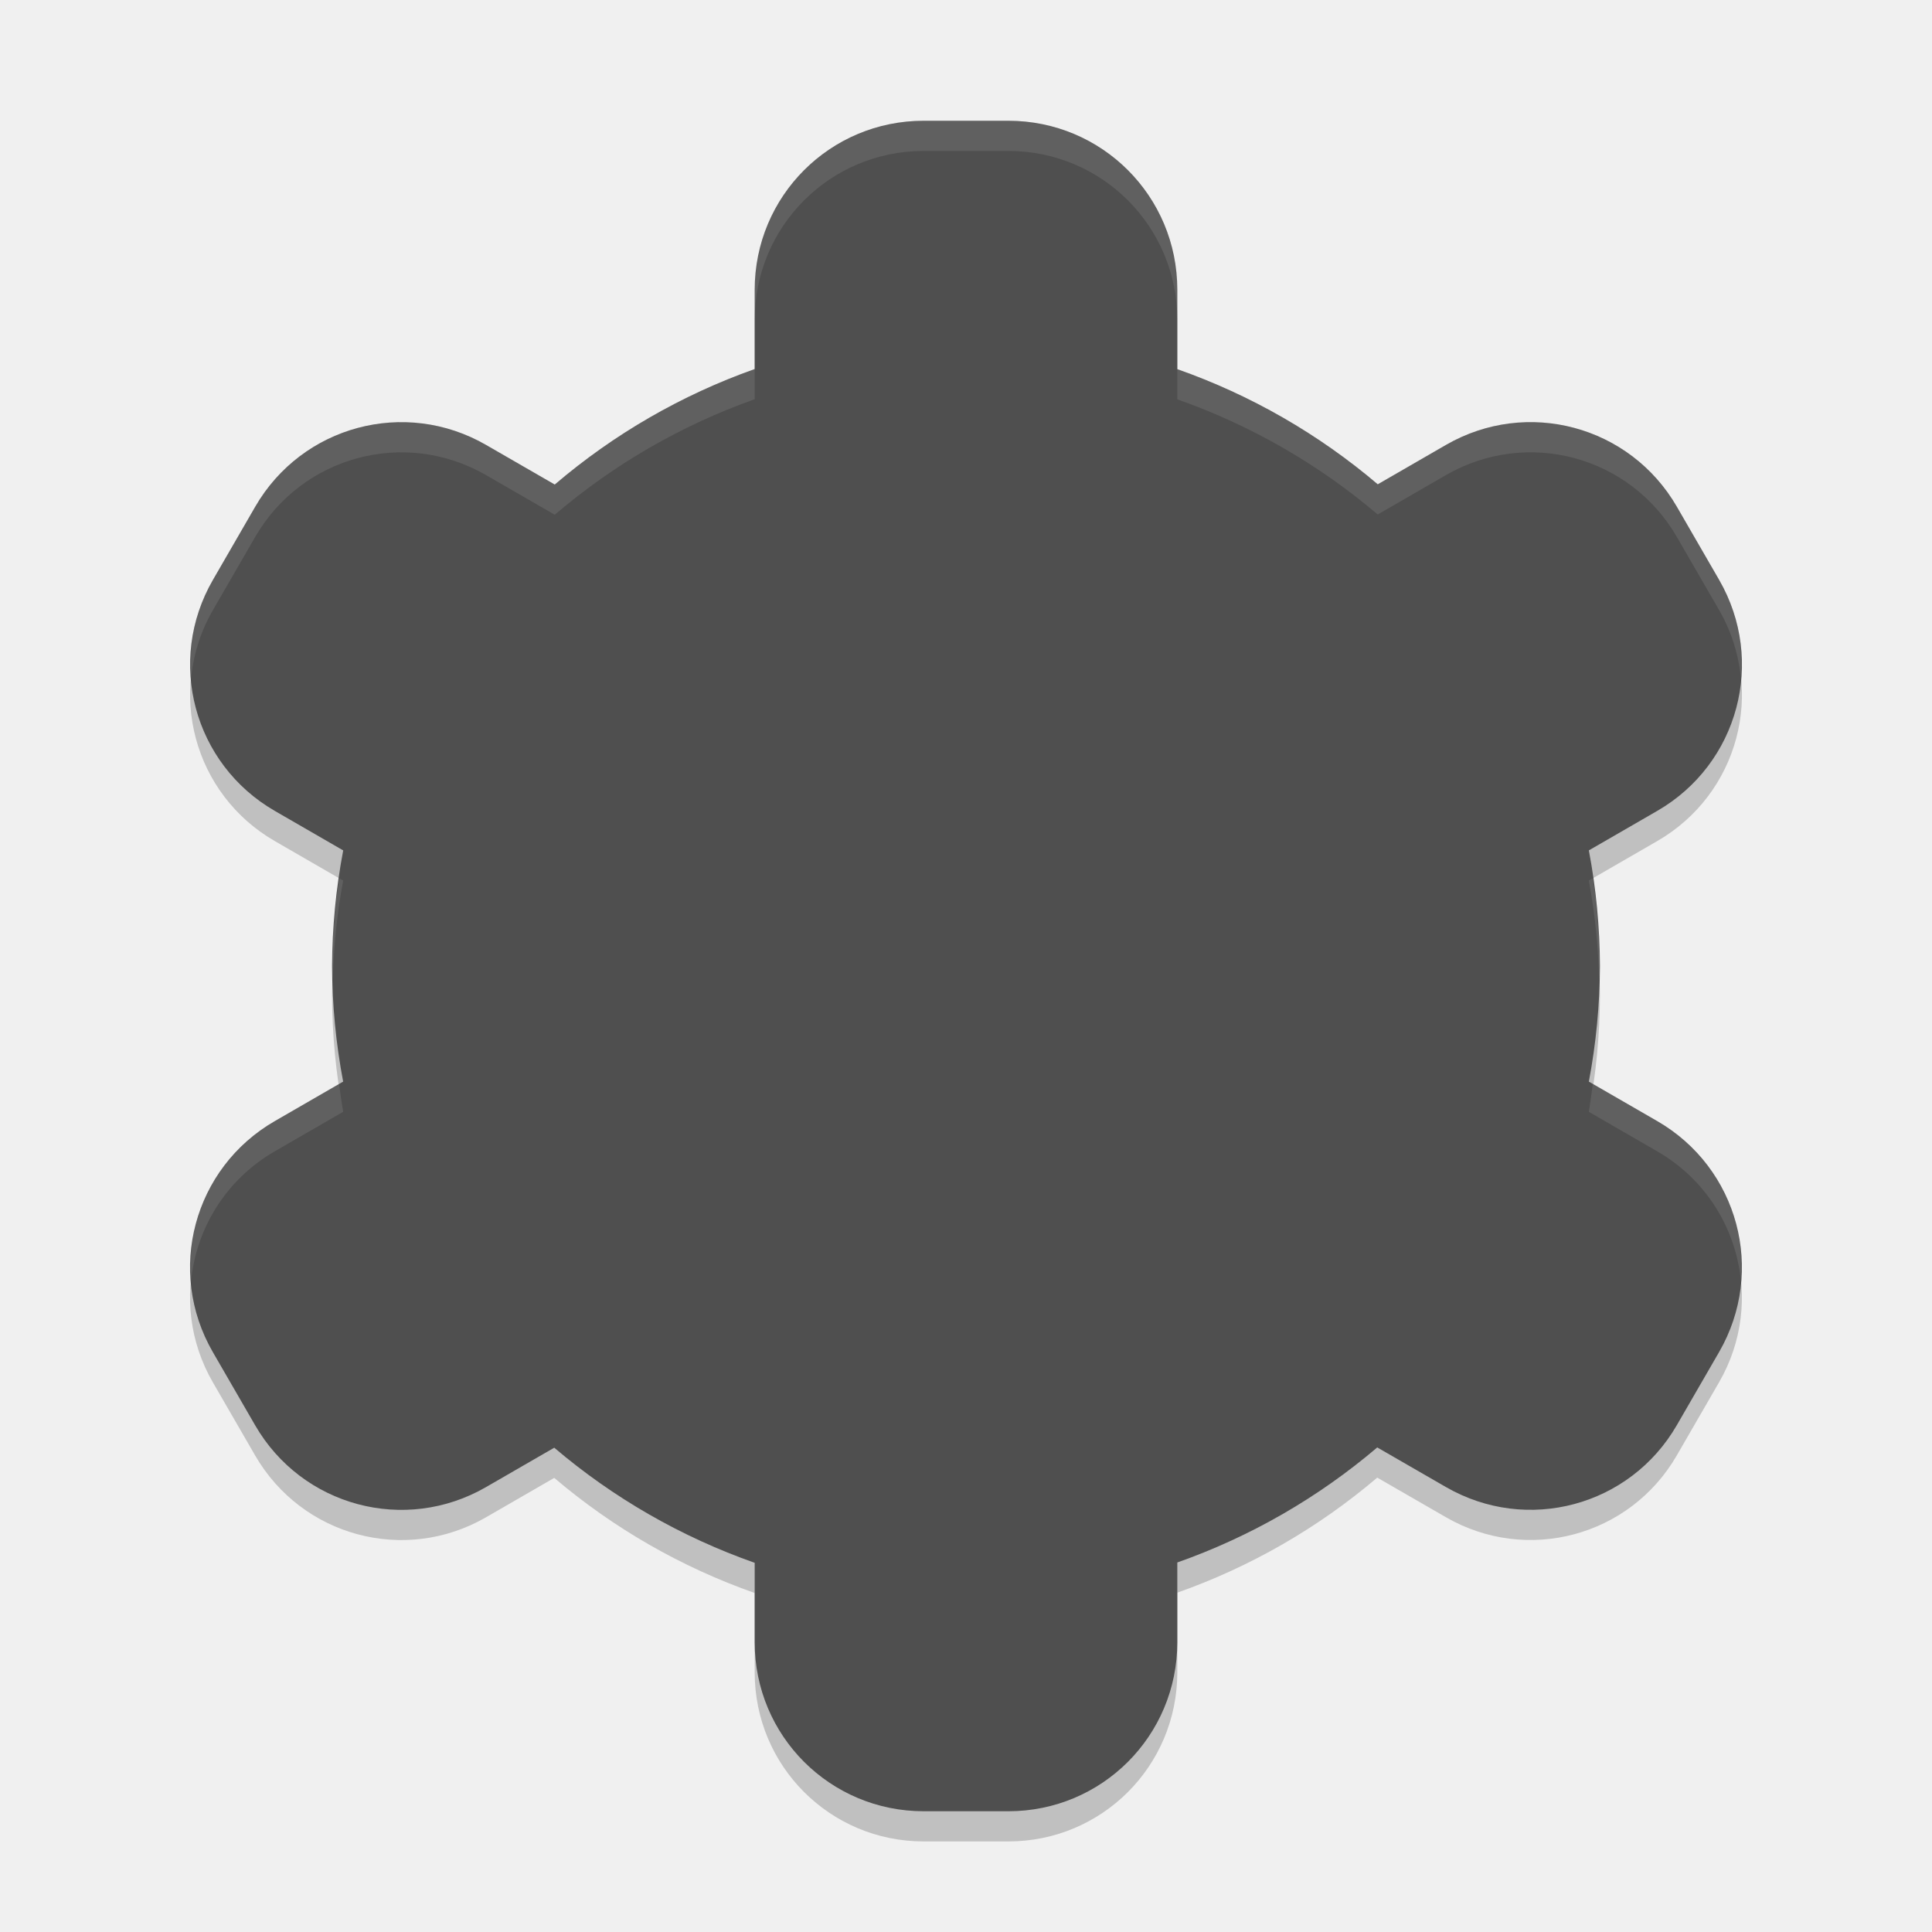
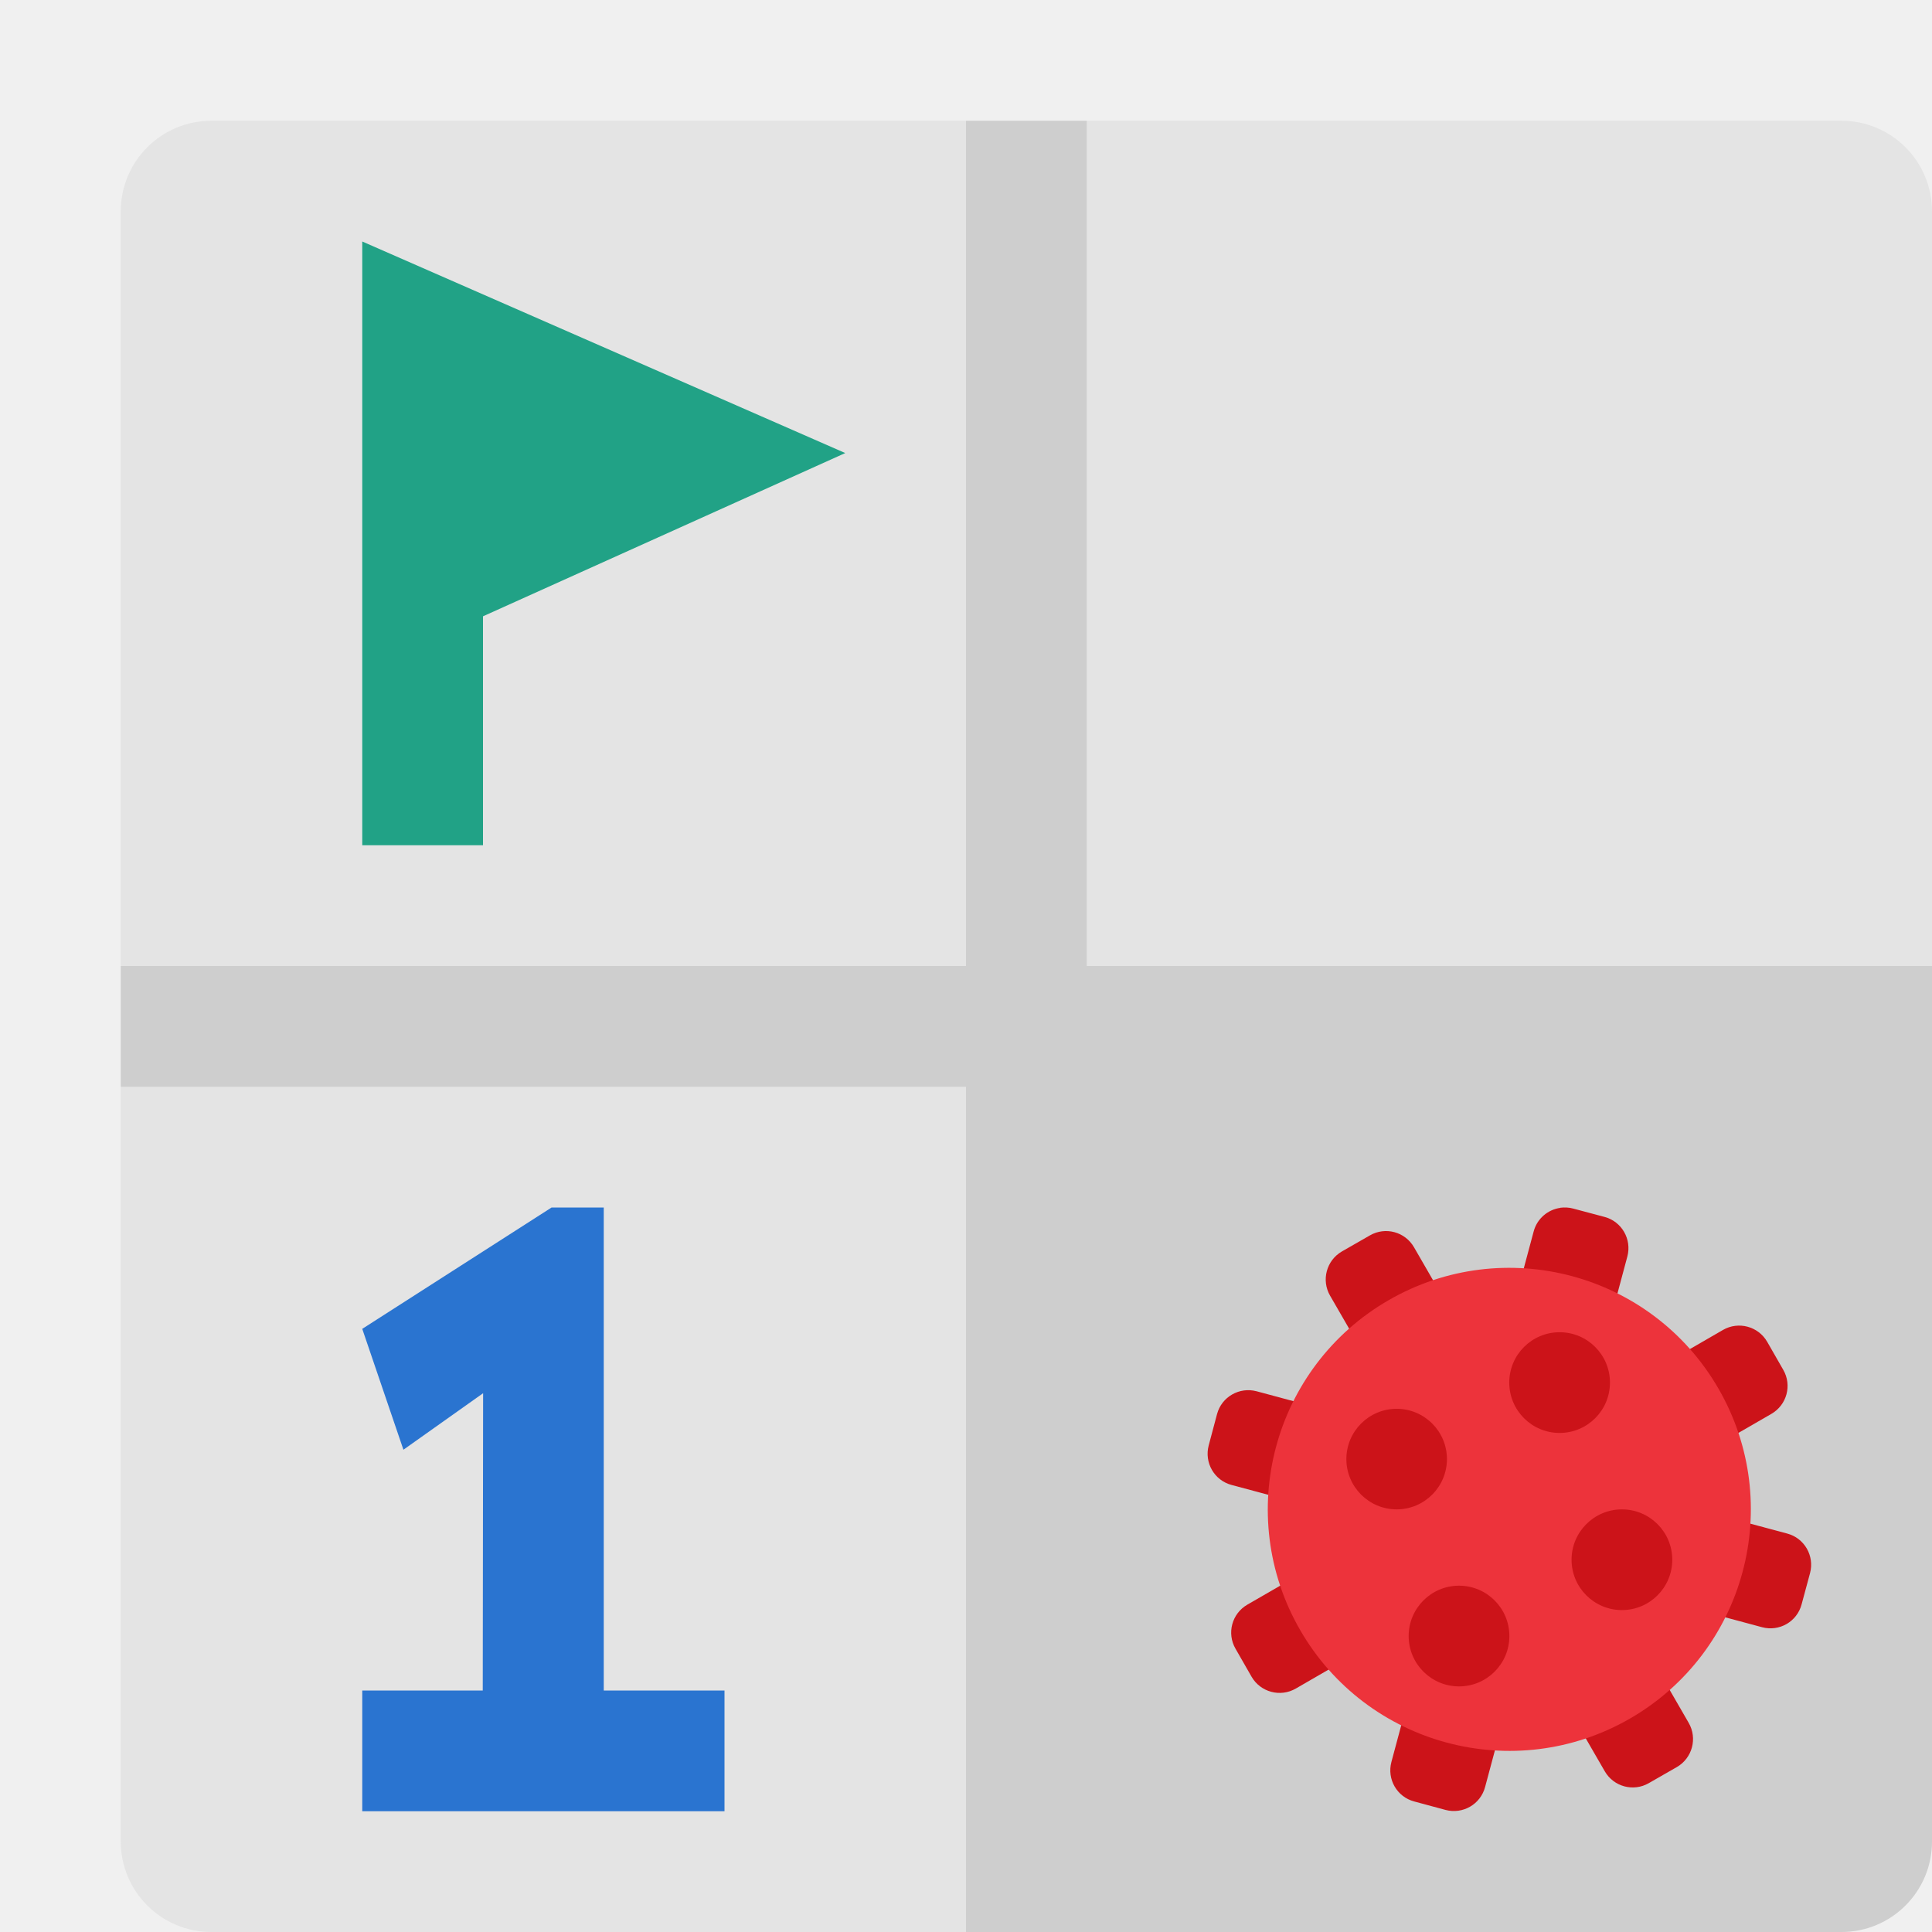
- <svg xmlns="http://www.w3.org/2000/svg" width="64" height="64" version="1">
-   <path style="opacity:0.2" d="M 30.6,5 C 27.497,5 25,7.497 25,10.6 v 2.625 a 21,21 0 0 0 -6.623,3.826 l -2.275,-1.312 c -2.687,-1.551 -6.099,-0.636 -7.65,2.051 l -1.4,2.422 c -1.551,2.687 -0.636,6.099 2.051,7.65 l 2.266,1.309 A 21,21 0 0 0 11,33 a 21,21 0 0 0 0.367,3.83 l -2.266,1.309 c -2.687,1.551 -3.602,4.964 -2.051,7.65 l 1.4,2.422 c 1.551,2.687 4.964,3.602 7.65,2.051 l 2.26,-1.305 A 21,21 0 0 0 25,52.77 v 2.631 C 25,58.503 27.497,61 30.6,61 h 2.801 C 36.503,61 39,58.503 39,55.4 v -2.641 a 21,21 0 0 0 6.623,-3.811 l 2.275,1.312 c 2.687,1.551 6.099,0.636 7.65,-2.051 l 1.4,-2.422 c 1.551,-2.687 0.636,-6.099 -2.051,-7.65 L 52.633,36.83 A 21,21 0 0 0 53,33 21,21 0 0 0 52.633,29.17 l 2.266,-1.309 c 2.687,-1.551 3.602,-4.964 2.051,-7.65 l -1.4,-2.422 c -1.551,-2.687 -4.964,-3.602 -7.65,-2.051 l -2.26,1.305 A 21,21 0 0 0 39,13.229 V 10.6 C 39,7.497 36.503,5 33.4,5 Z" />
-   <path style="fill:#4f4f4f" d="M 30.6,4 C 27.497,4 25,6.497 25,9.6 v 2.625 a 21,21 0 0 0 -6.623,3.826 l -2.275,-1.312 c -2.687,-1.551 -6.099,-0.636 -7.65,2.051 l -1.4,2.422 c -1.551,2.687 -0.636,6.099 2.051,7.65 l 2.266,1.309 A 21,21 0 0 0 11,32 a 21,21 0 0 0 0.367,3.83 l -2.266,1.309 c -2.687,1.551 -3.602,4.964 -2.051,7.65 l 1.4,2.422 c 1.551,2.687 4.964,3.602 7.65,2.051 l 2.26,-1.305 A 21,21 0 0 0 25,51.77 v 2.631 C 25,57.503 27.497,60 30.6,60 h 2.801 C 36.503,60 39,57.503 39,54.4 v -2.641 a 21,21 0 0 0 6.623,-3.811 l 2.275,1.312 c 2.687,1.551 6.099,0.636 7.65,-2.051 l 1.4,-2.422 c 1.551,-2.687 0.636,-6.099 -2.051,-7.65 L 52.633,35.83 A 21,21 0 0 0 53,32 21,21 0 0 0 52.633,28.17 l 2.266,-1.309 c 2.687,-1.551 3.602,-4.964 2.051,-7.65 l -1.4,-2.422 c -1.551,-2.687 -4.964,-3.602 -7.65,-2.051 l -2.26,1.305 A 21,21 0 0 0 39,12.229 V 9.6 C 39,6.497 36.503,4 33.4,4 Z" />
-   <path style="opacity:0.1;fill:#ffffff" d="M 30.6,4 C 27.497,4 25,6.497 25,9.6 V 10.6 C 25,7.497 27.497,5 30.6,5 h 2.801 C 36.503,5 39,7.497 39,10.6 V 9.6 C 39,6.497 36.503,4 33.4,4 Z M 25,12.225 a 21,21 0 0 0 -6.623,3.826 l -2.275,-1.312 c -2.687,-1.551 -6.099,-0.636 -7.65,2.051 l -1.4,2.422 c -0.603,1.045 -0.829,2.2 -0.727,3.312 0.07,-0.79 0.303,-1.578 0.727,-2.312 l 1.4,-2.422 c 1.551,-2.687 4.964,-3.602 7.65,-2.051 l 2.275,1.312 A 21,21 0 0 1 25,13.225 Z m 14,0.004 v 1 a 21,21 0 0 1 6.639,3.814 l 2.26,-1.305 c 2.687,-1.551 6.099,-0.636 7.65,2.051 l 1.4,2.422 c 0.424,0.734 0.657,1.523 0.727,2.312 0.102,-1.112 -0.123,-2.267 -0.727,-3.312 l -1.4,-2.422 c -1.551,-2.687 -4.964,-3.602 -7.65,-2.051 l -2.26,1.305 A 21,21 0 0 0 39,12.229 Z M 52.768,29.092 52.633,29.17 A 21,21 0 0 1 52.975,32.541 21,21 0 0 0 53,32 21,21 0 0 0 52.768,29.092 Z m -41.529,0.004 A 21,21 0 0 0 11,32 a 21,21 0 0 0 0.025,0.459 21,21 0 0 1 0.342,-3.289 z m 41.523,6.809 a 21,21 0 0 1 -0.129,0.926 l 2.266,1.309 c 1.642,0.948 2.617,2.59 2.777,4.338 0.185,-2.101 -0.825,-4.211 -2.777,-5.338 z m -41.529,0.004 -2.131,1.23 c -1.953,1.127 -2.963,3.237 -2.777,5.338 0.16,-1.748 1.136,-3.39 2.777,-4.338 l 2.266,-1.309 a 21,21 0 0 1 -0.135,-0.922 z" />
+ <svg xmlns="http://www.w3.org/2000/svg" width="16" height="16" version="1">
+   <rect style="fill:#e4e4e4" width="15" height="15" x="1" y="1" rx=".75" ry=".75" />
+   <path style="opacity:0.1" d="M 8 1 L 8 8 L 1 8 L 1 9 L 8 9 L 8 16 L 15.25 16 C 15.665 16 16 15.665 16 15.25 L 16 8 L 9 8 L 9 1 L 8 1 z" />
+   <path style="fill:#21a286" d="M 3,2 V 7 H 4 V 5.104 L 7,3.752 Z" />
+   <path style="fill:#2a74d0" d="M 3,15 H 6 V 14 H 5 V 10 H 4.568 l -1.568,1.005 0.341,1.001 0.66,-0.468 L 3.998,14 h -0.998 z" font-weight="800" letter-spacing="0" word-spacing="0" />
+   <path style="fill:#cc1319" d="m 12.922,10.003 c -0.103,0.014 -0.193,0.089 -0.221,0.196 l -0.338,1.261 -0.653,-1.131 c -0.074,-0.128 -0.237,-0.172 -0.365,-0.098 l -0.232,0.133 c -0.128,0.074 -0.172,0.238 -0.098,0.366 l 0.653,1.131 -1.261,-0.339 c -0.143,-0.038 -0.29,0.046 -0.328,0.189 l -0.069,0.259 c -0.038,0.143 0.046,0.29 0.19,0.328 l 1.261,0.338 -1.131,0.653 c -0.128,0.074 -0.172,0.237 -0.098,0.365 l 0.133,0.232 c 0.074,0.128 0.238,0.172 0.366,0.098 l 1.13,-0.653 -0.338,1.261 c -0.038,0.143 0.046,0.289 0.189,0.327 l 0.259,0.07 c 0.143,0.038 0.29,-0.046 0.328,-0.19 l 0.338,-1.261 0.653,1.131 c 0.074,0.128 0.237,0.172 0.365,0.098 l 0.232,-0.133 c 0.128,-0.074 0.172,-0.238 0.098,-0.366 l -0.653,-1.131 1.261,0.339 c 0.143,0.038 0.289,-0.046 0.327,-0.189 l 0.07,-0.259 c 0.038,-0.143 -0.046,-0.29 -0.19,-0.328 l -1.261,-0.338 1.131,-0.653 c 0.128,-0.074 0.172,-0.237 0.098,-0.365 l -0.133,-0.232 c -0.074,-0.128 -0.238,-0.172 -0.366,-0.098 l -1.13,0.653 0.338,-1.261 c 0.038,-0.143 -0.046,-0.29 -0.189,-0.328 l -0.259,-0.069 c -0.036,-0.01 -0.072,-0.011 -0.107,-0.007 z" />
+   <circle style="fill:#ed333b" cx="4.575" cy="17.075" r="2" transform="rotate(-30)" />
+   <path style="fill:#cc1319" d="M 11.983,12.083 A 0.417,0.417 0 0 1 11.567,12.5 0.417,0.417 0 0 1 11.15,12.083 0.417,0.417 0 0 1 11.567,11.667 0.417,0.417 0 0 1 11.983,12.083 Z" />
+   <path style="fill:#cc1319" d="m 13.333,11.45 a 0.417,0.417 0 0 1 -0.417,0.417 0.417,0.417 0 0 1 -0.417,-0.417 0.417,0.417 0 0 1 0.417,-0.417 0.417,0.417 0 0 1 0.417,0.417 z" />
+   <path style="fill:#cc1319" d="m 13.849,12.917 a 0.417,0.417 0 0 1 -0.417,0.417 0.417,0.417 0 0 1 -0.417,-0.417 0.417,0.417 0 0 1 0.417,-0.417 0.417,0.417 0 0 1 0.417,0.417 z" />
+   <path style="fill:#cc1319" d="m 12.5,13.549 a 0.417,0.417 0 0 1 -0.417,0.417 0.417,0.417 0 0 1 -0.417,-0.417 0.417,0.417 0 0 1 0.417,-0.417 0.417,0.417 0 0 1 0.417,0.417 z" />
</svg>
